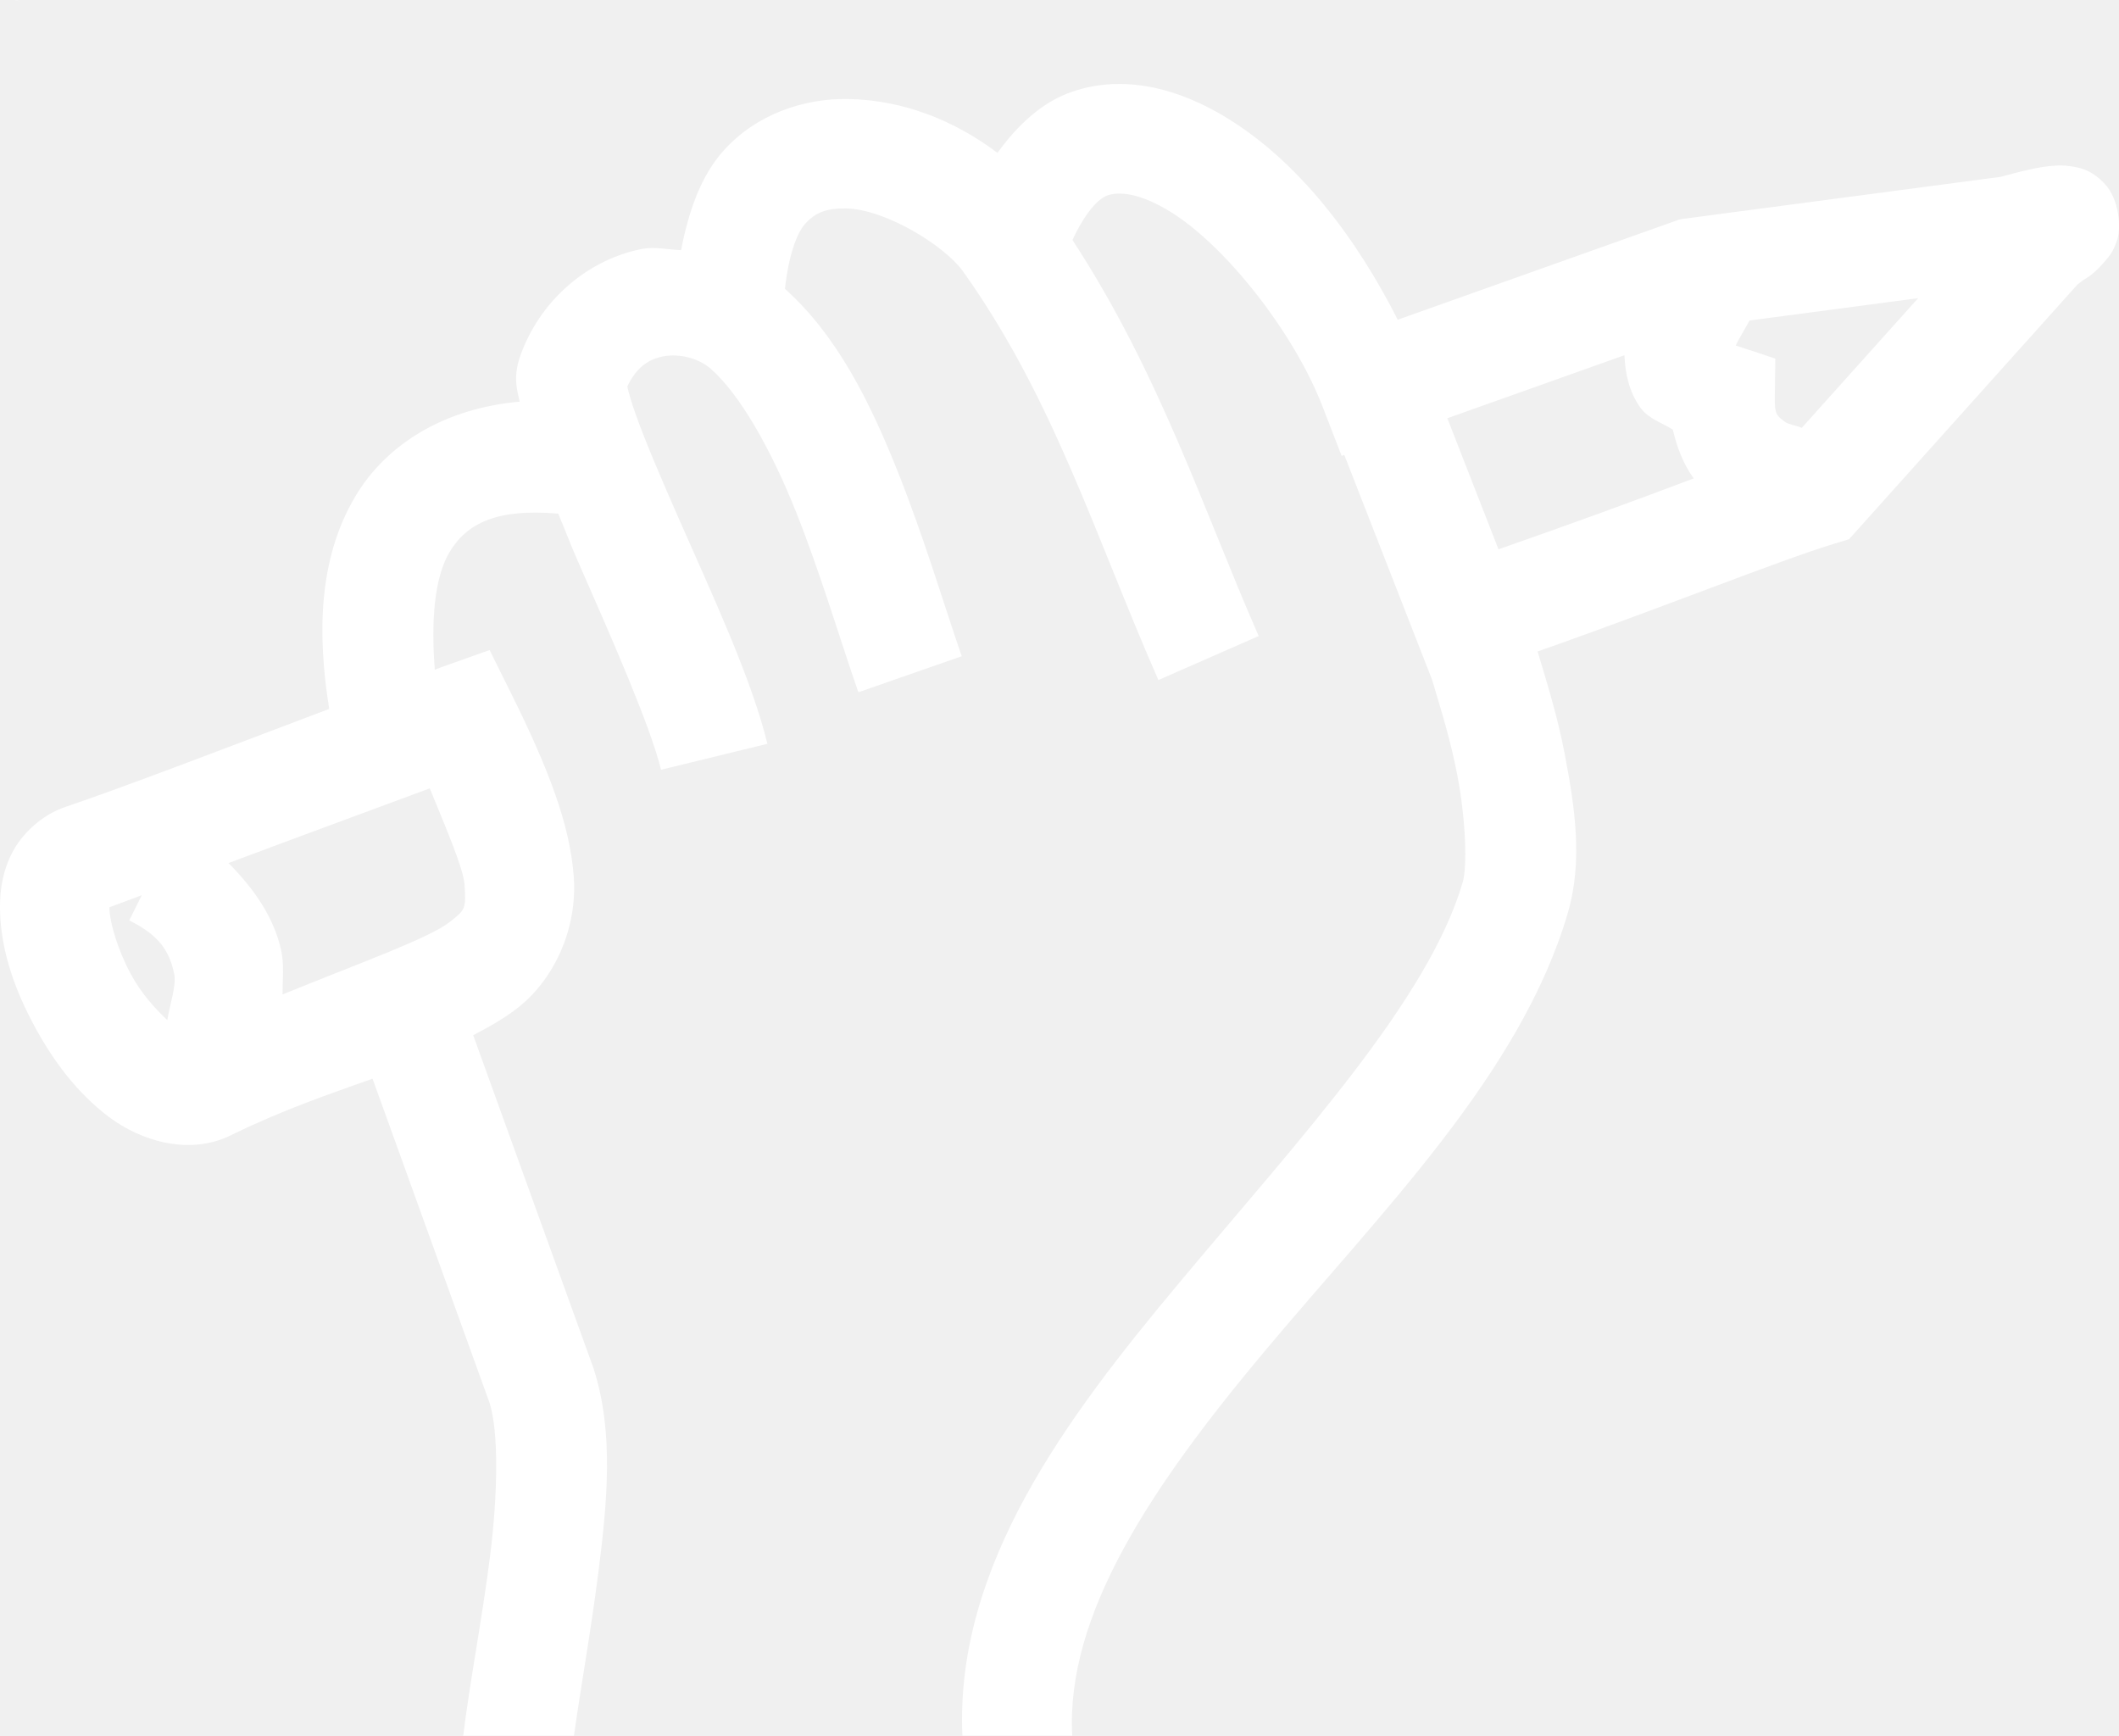
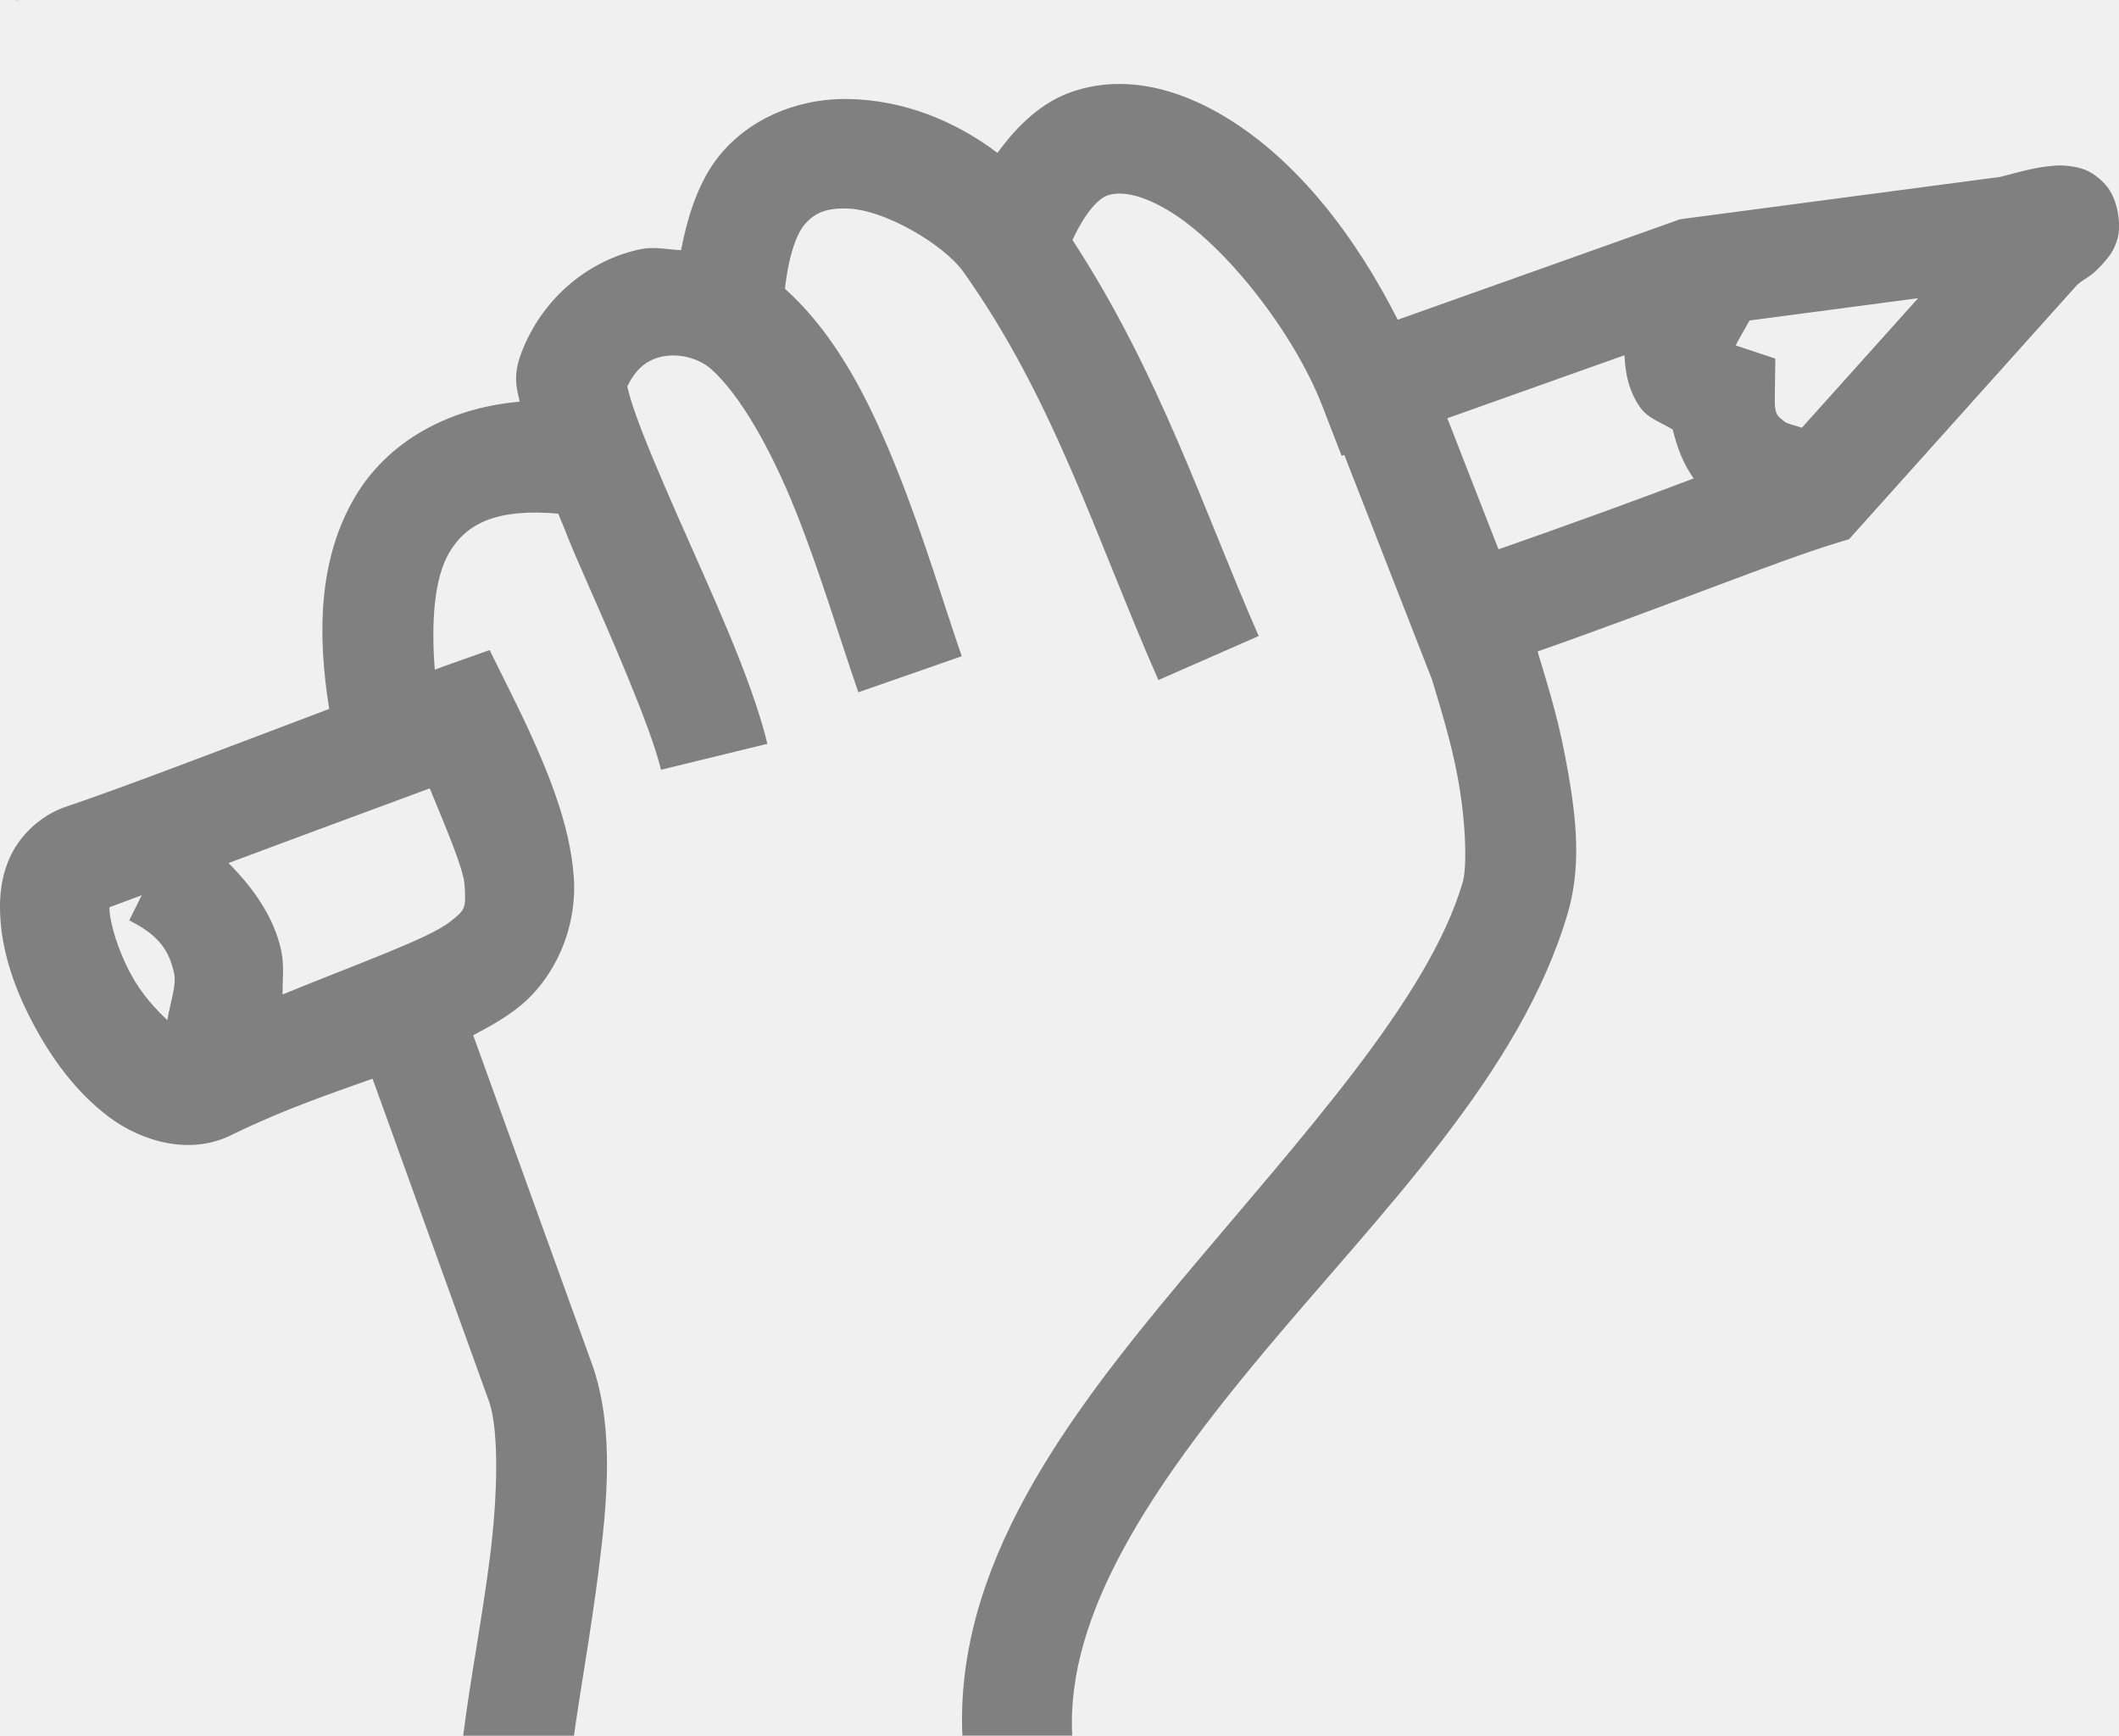
<svg xmlns="http://www.w3.org/2000/svg" width="77.426mm" height="63.414mm" viewBox="0 0 77.426 63.414" version="1.1" id="svg1">
  <defs id="defs1" />
  <g id="layer1" transform="translate(-44.43995,-31.01005)">
-     <path id="path26" style="color:#000000;fill:#ffffff;stroke-linecap:round;stroke-linejoin:round;stroke-miterlimit:2.1;-inkscape-stroke:none;paint-order:fill markers stroke" d="m 44.98,31.01 c 0.01,0.003 0.02,0.009 0.029,0.012 a 1,1 0 0 0 0.175,0.037 v -0.001 z m 40.113,3.073 c -0.48,0.021 -0.964,0.106 -1.447,0.268 -1.113,0.372 -2.002,1.203 -2.76,2.245 -1.531,-1.157 -3.41,-1.934 -5.459,-1.969 -1.579,-0.027 -3.332,0.529 -4.555,1.894 -0.824,0.92 -1.268,2.199 -1.547,3.63 -0.483,-0.02 -0.959,-0.138 -1.442,-0.043 -1.834,0.363 -3.601,1.713 -4.394,3.796 -0.319,0.838 -0.167,1.298 -0.061,1.782 -2.713,0.237 -4.867,1.528 -6.021,3.487 -1.336,2.268 -1.377,5.011 -0.938,7.738 -3.526,1.333 -7.583,2.892 -9.631,3.578 -0.867,0.29 -1.622,0.992 -1.989,1.747 -0.367,0.755 -0.436,1.508 -0.402,2.215 0.068,1.414 0.56,2.765 1.247,4.041 0.687,1.276 1.568,2.456 2.725,3.327 1.157,0.871 3.004,1.475 4.61,0.592 l -0.088,0.046 c 1.907,-0.929 3.554,-1.478 5.111,-2.036 l 4.277,11.848 c 0.331,1.041 0.31,3.298 0.009,5.662 -0.283,2.224 -0.732,4.542 -0.973,6.496 h 4.047 c 0.23,-1.668 0.613,-3.775 0.895,-5.989 0.325,-2.554 0.562,-5.105 -0.166,-7.389 l -0.011,-0.036 -4.4,-12.179 c 0.587,-0.311 1.165,-0.627 1.681,-1.043 1.293,-1.042 2.134,-2.868 1.993,-4.76 -0.141,-1.893 -0.918,-3.926 -2.285,-6.68 l -0.789,-1.59 -1.671,0.593 c -0.073,0.026 -0.253,0.095 -0.332,0.124 -0.137,-1.743 -0.022,-3.344 0.527,-4.276 0.645,-1.095 1.772,-1.617 3.984,-1.425 0.244,0.579 0.432,1.09 0.702,1.703 1.249,2.843 2.66,6.044 3.053,7.654 l 3.887,-0.948 c -0.589,-2.419 -2.044,-5.509 -3.276,-8.315 -0.616,-1.403 -1.176,-2.714 -1.523,-3.684 -0.164,-0.459 -0.27,-0.823 -0.321,-1.056 0.33,-0.686 0.76,-0.991 1.302,-1.098 0.606,-0.12 1.316,0.07 1.755,0.456 1.056,0.93 2.187,2.924 3.087,5.17 0.9,2.246 1.622,4.699 2.3,6.644 l 3.777,-1.317 c -0.62,-1.779 -1.368,-4.326 -2.365,-6.814 -0.985,-2.458 -2.177,-4.888 -4.095,-6.61 0.135,-1.216 0.428,-2.027 0.736,-2.371 0.381,-0.425 0.791,-0.576 1.506,-0.564 1.396,0.024 3.547,1.318 4.258,2.288 3.316,4.651 4.829,9.664 7.145,14.942 l 3.665,-1.609 c -2.019,-4.601 -3.608,-9.572 -6.804,-14.47 0.472,-1.01 0.943,-1.516 1.291,-1.632 0.436,-0.146 1.166,-0.068 2.196,0.545 2.061,1.226 4.596,4.449 5.646,7.161 l 0.702,1.814 0.097,-0.035 3.208,8.216 c 0.329,1.1 0.683,2.235 0.92,3.476 0.327,1.706 0.357,3.378 0.202,3.911 -1.251,4.298 -5.933,9.349 -10.345,14.625 -4.151,4.965 -8.209,10.371 -7.94,16.565 h 4.014 c -0.241,-4.434 2.913,-9.119 6.993,-14 4.281,-5.12 9.405,-10.184 11.119,-16.072 0.545,-1.872 0.262,-3.814 -0.115,-5.782 -0.269,-1.404 -0.642,-2.582 -0.993,-3.758 4.43,-1.551 8.826,-3.326 10.847,-3.939 l 0.534,-0.163 8.341,-9.3 c 0.036,-0.029 0.077,-0.062 0.155,-0.12 0.205,-0.154 0.414,-0.208 0.883,-0.77 0.117,-0.141 0.285,-0.315 0.426,-0.774 0.142,-0.459 0.052,-1.466 -0.459,-2.014 -0.256,-0.274 -0.498,-0.425 -0.71,-0.513 -0.212,-0.088 -0.394,-0.112 -0.529,-0.133 -0.27,-0.042 -0.442,-0.033 -0.604,-0.022 -0.579,0.037 -1.149,0.189 -1.969,0.408 l -11.707,1.549 -10.319,3.671 c -1.502,-2.971 -3.636,-5.824 -6.353,-7.44 -1.22,-0.726 -2.623,-1.233 -4.062,-1.169 z m 29.433,7.822 -4.25,4.736 c -0.202,-0.082 -0.502,-0.13 -0.619,-0.219 -0.285,-0.219 -0.375,-0.268 -0.368,-0.847 l 0.019,-1.463 -1.391,-0.461 c -0.069,-0.023 -0.008,0.002 -0.054,-0.018 0.052,-0.136 0.3,-0.542 0.504,-0.913 z m -10.73,2.084 c 0.026,0.646 0.161,1.333 0.583,1.916 0.294,0.406 0.778,0.545 1.183,0.801 0.161,0.676 0.389,1.259 0.763,1.784 -2.183,0.826 -4.354,1.619 -7.132,2.59 l -1.869,-4.789 z m -43.654,15.823 c 0.558,1.368 1.225,2.899 1.271,3.516 0.068,0.912 0.007,0.929 -0.513,1.348 -0.744,0.6 -3.183,1.465 -6.137,2.668 -10e-4,-0.539 0.067,-1.076 -0.05,-1.614 -0.26,-1.192 -0.992,-2.253 -1.924,-3.187 2.773,-1.039 5.244,-1.945 7.354,-2.729 z m -10.523,3.907 -0.457,0.92 c 1.108,0.55 1.463,1.124 1.641,1.941 0.094,0.431 -0.158,1.117 -0.249,1.701 -0.44,-0.413 -0.949,-0.964 -1.339,-1.69 -0.469,-0.871 -0.75,-1.838 -0.774,-2.335 -0.004,-0.092 -0.004,-0.052 0.002,-0.102 0.295,-0.1 0.825,-0.311 1.176,-0.436 z" />
+     <path id="path26" style="color:#000000;fill:#808080;stroke-linecap:round;stroke-linejoin:round;stroke-miterlimit:2.1;-inkscape-stroke:none;paint-order:fill markers stroke;fill-opacity:1" d="m 44.98,31.01 c 0.01,0.003 0.02,0.009 0.029,0.012 a 1,1 0 0 0 0.175,0.037 v -0.001 z m 40.113,3.073 c -0.48,0.021 -0.964,0.106 -1.447,0.268 -1.113,0.372 -2.002,1.203 -2.76,2.245 -1.531,-1.157 -3.41,-1.934 -5.459,-1.969 -1.579,-0.027 -3.332,0.529 -4.555,1.894 -0.824,0.92 -1.268,2.199 -1.547,3.63 -0.483,-0.02 -0.959,-0.138 -1.442,-0.043 -1.834,0.363 -3.601,1.713 -4.394,3.796 -0.319,0.838 -0.167,1.298 -0.061,1.782 -2.713,0.237 -4.867,1.528 -6.021,3.487 -1.336,2.268 -1.377,5.011 -0.938,7.738 -3.526,1.333 -7.583,2.892 -9.631,3.578 -0.867,0.29 -1.622,0.992 -1.989,1.747 -0.367,0.755 -0.436,1.508 -0.402,2.215 0.068,1.414 0.56,2.765 1.247,4.041 0.687,1.276 1.568,2.456 2.725,3.327 1.157,0.871 3.004,1.475 4.61,0.592 l -0.088,0.046 c 1.907,-0.929 3.554,-1.478 5.111,-2.036 l 4.277,11.848 c 0.331,1.041 0.31,3.298 0.009,5.662 -0.283,2.224 -0.732,4.542 -0.973,6.496 h 4.047 c 0.23,-1.668 0.613,-3.775 0.895,-5.989 0.325,-2.554 0.562,-5.105 -0.166,-7.389 l -0.011,-0.036 -4.4,-12.179 c 0.587,-0.311 1.165,-0.627 1.681,-1.043 1.293,-1.042 2.134,-2.868 1.993,-4.76 -0.141,-1.893 -0.918,-3.926 -2.285,-6.68 l -0.789,-1.59 -1.671,0.593 c -0.073,0.026 -0.253,0.095 -0.332,0.124 -0.137,-1.743 -0.022,-3.344 0.527,-4.276 0.645,-1.095 1.772,-1.617 3.984,-1.425 0.244,0.579 0.432,1.09 0.702,1.703 1.249,2.843 2.66,6.044 3.053,7.654 l 3.887,-0.948 c -0.589,-2.419 -2.044,-5.509 -3.276,-8.315 -0.616,-1.403 -1.176,-2.714 -1.523,-3.684 -0.164,-0.459 -0.27,-0.823 -0.321,-1.056 0.33,-0.686 0.76,-0.991 1.302,-1.098 0.606,-0.12 1.316,0.07 1.755,0.456 1.056,0.93 2.187,2.924 3.087,5.17 0.9,2.246 1.622,4.699 2.3,6.644 l 3.777,-1.317 c -0.62,-1.779 -1.368,-4.326 -2.365,-6.814 -0.985,-2.458 -2.177,-4.888 -4.095,-6.61 0.135,-1.216 0.428,-2.027 0.736,-2.371 0.381,-0.425 0.791,-0.576 1.506,-0.564 1.396,0.024 3.547,1.318 4.258,2.288 3.316,4.651 4.829,9.664 7.145,14.942 l 3.665,-1.609 c -2.019,-4.601 -3.608,-9.572 -6.804,-14.47 0.472,-1.01 0.943,-1.516 1.291,-1.632 0.436,-0.146 1.166,-0.068 2.196,0.545 2.061,1.226 4.596,4.449 5.646,7.161 l 0.702,1.814 0.097,-0.035 3.208,8.216 c 0.329,1.1 0.683,2.235 0.92,3.476 0.327,1.706 0.357,3.378 0.202,3.911 -1.251,4.298 -5.933,9.349 -10.345,14.625 -4.151,4.965 -8.209,10.371 -7.94,16.565 h 4.014 c -0.241,-4.434 2.913,-9.119 6.993,-14 4.281,-5.12 9.405,-10.184 11.119,-16.072 0.545,-1.872 0.262,-3.814 -0.115,-5.782 -0.269,-1.404 -0.642,-2.582 -0.993,-3.758 4.43,-1.551 8.826,-3.326 10.847,-3.939 l 0.534,-0.163 8.341,-9.3 c 0.036,-0.029 0.077,-0.062 0.155,-0.12 0.205,-0.154 0.414,-0.208 0.883,-0.77 0.117,-0.141 0.285,-0.315 0.426,-0.774 0.142,-0.459 0.052,-1.466 -0.459,-2.014 -0.256,-0.274 -0.498,-0.425 -0.71,-0.513 -0.212,-0.088 -0.394,-0.112 -0.529,-0.133 -0.27,-0.042 -0.442,-0.033 -0.604,-0.022 -0.579,0.037 -1.149,0.189 -1.969,0.408 l -11.707,1.549 -10.319,3.671 c -1.502,-2.971 -3.636,-5.824 -6.353,-7.44 -1.22,-0.726 -2.623,-1.233 -4.062,-1.169 z m 29.433,7.822 -4.25,4.736 c -0.202,-0.082 -0.502,-0.13 -0.619,-0.219 -0.285,-0.219 -0.375,-0.268 -0.368,-0.847 l 0.019,-1.463 -1.391,-0.461 c -0.069,-0.023 -0.008,0.002 -0.054,-0.018 0.052,-0.136 0.3,-0.542 0.504,-0.913 z m -10.73,2.084 c 0.026,0.646 0.161,1.333 0.583,1.916 0.294,0.406 0.778,0.545 1.183,0.801 0.161,0.676 0.389,1.259 0.763,1.784 -2.183,0.826 -4.354,1.619 -7.132,2.59 l -1.869,-4.789 z m -43.654,15.823 c 0.558,1.368 1.225,2.899 1.271,3.516 0.068,0.912 0.007,0.929 -0.513,1.348 -0.744,0.6 -3.183,1.465 -6.137,2.668 -10e-4,-0.539 0.067,-1.076 -0.05,-1.614 -0.26,-1.192 -0.992,-2.253 -1.924,-3.187 2.773,-1.039 5.244,-1.945 7.354,-2.729 z m -10.523,3.907 -0.457,0.92 c 1.108,0.55 1.463,1.124 1.641,1.941 0.094,0.431 -0.158,1.117 -0.249,1.701 -0.44,-0.413 -0.949,-0.964 -1.339,-1.69 -0.469,-0.871 -0.75,-1.838 -0.774,-2.335 -0.004,-0.092 -0.004,-0.052 0.002,-0.102 0.295,-0.1 0.825,-0.311 1.176,-0.436 z" />
  </g>
</svg>
